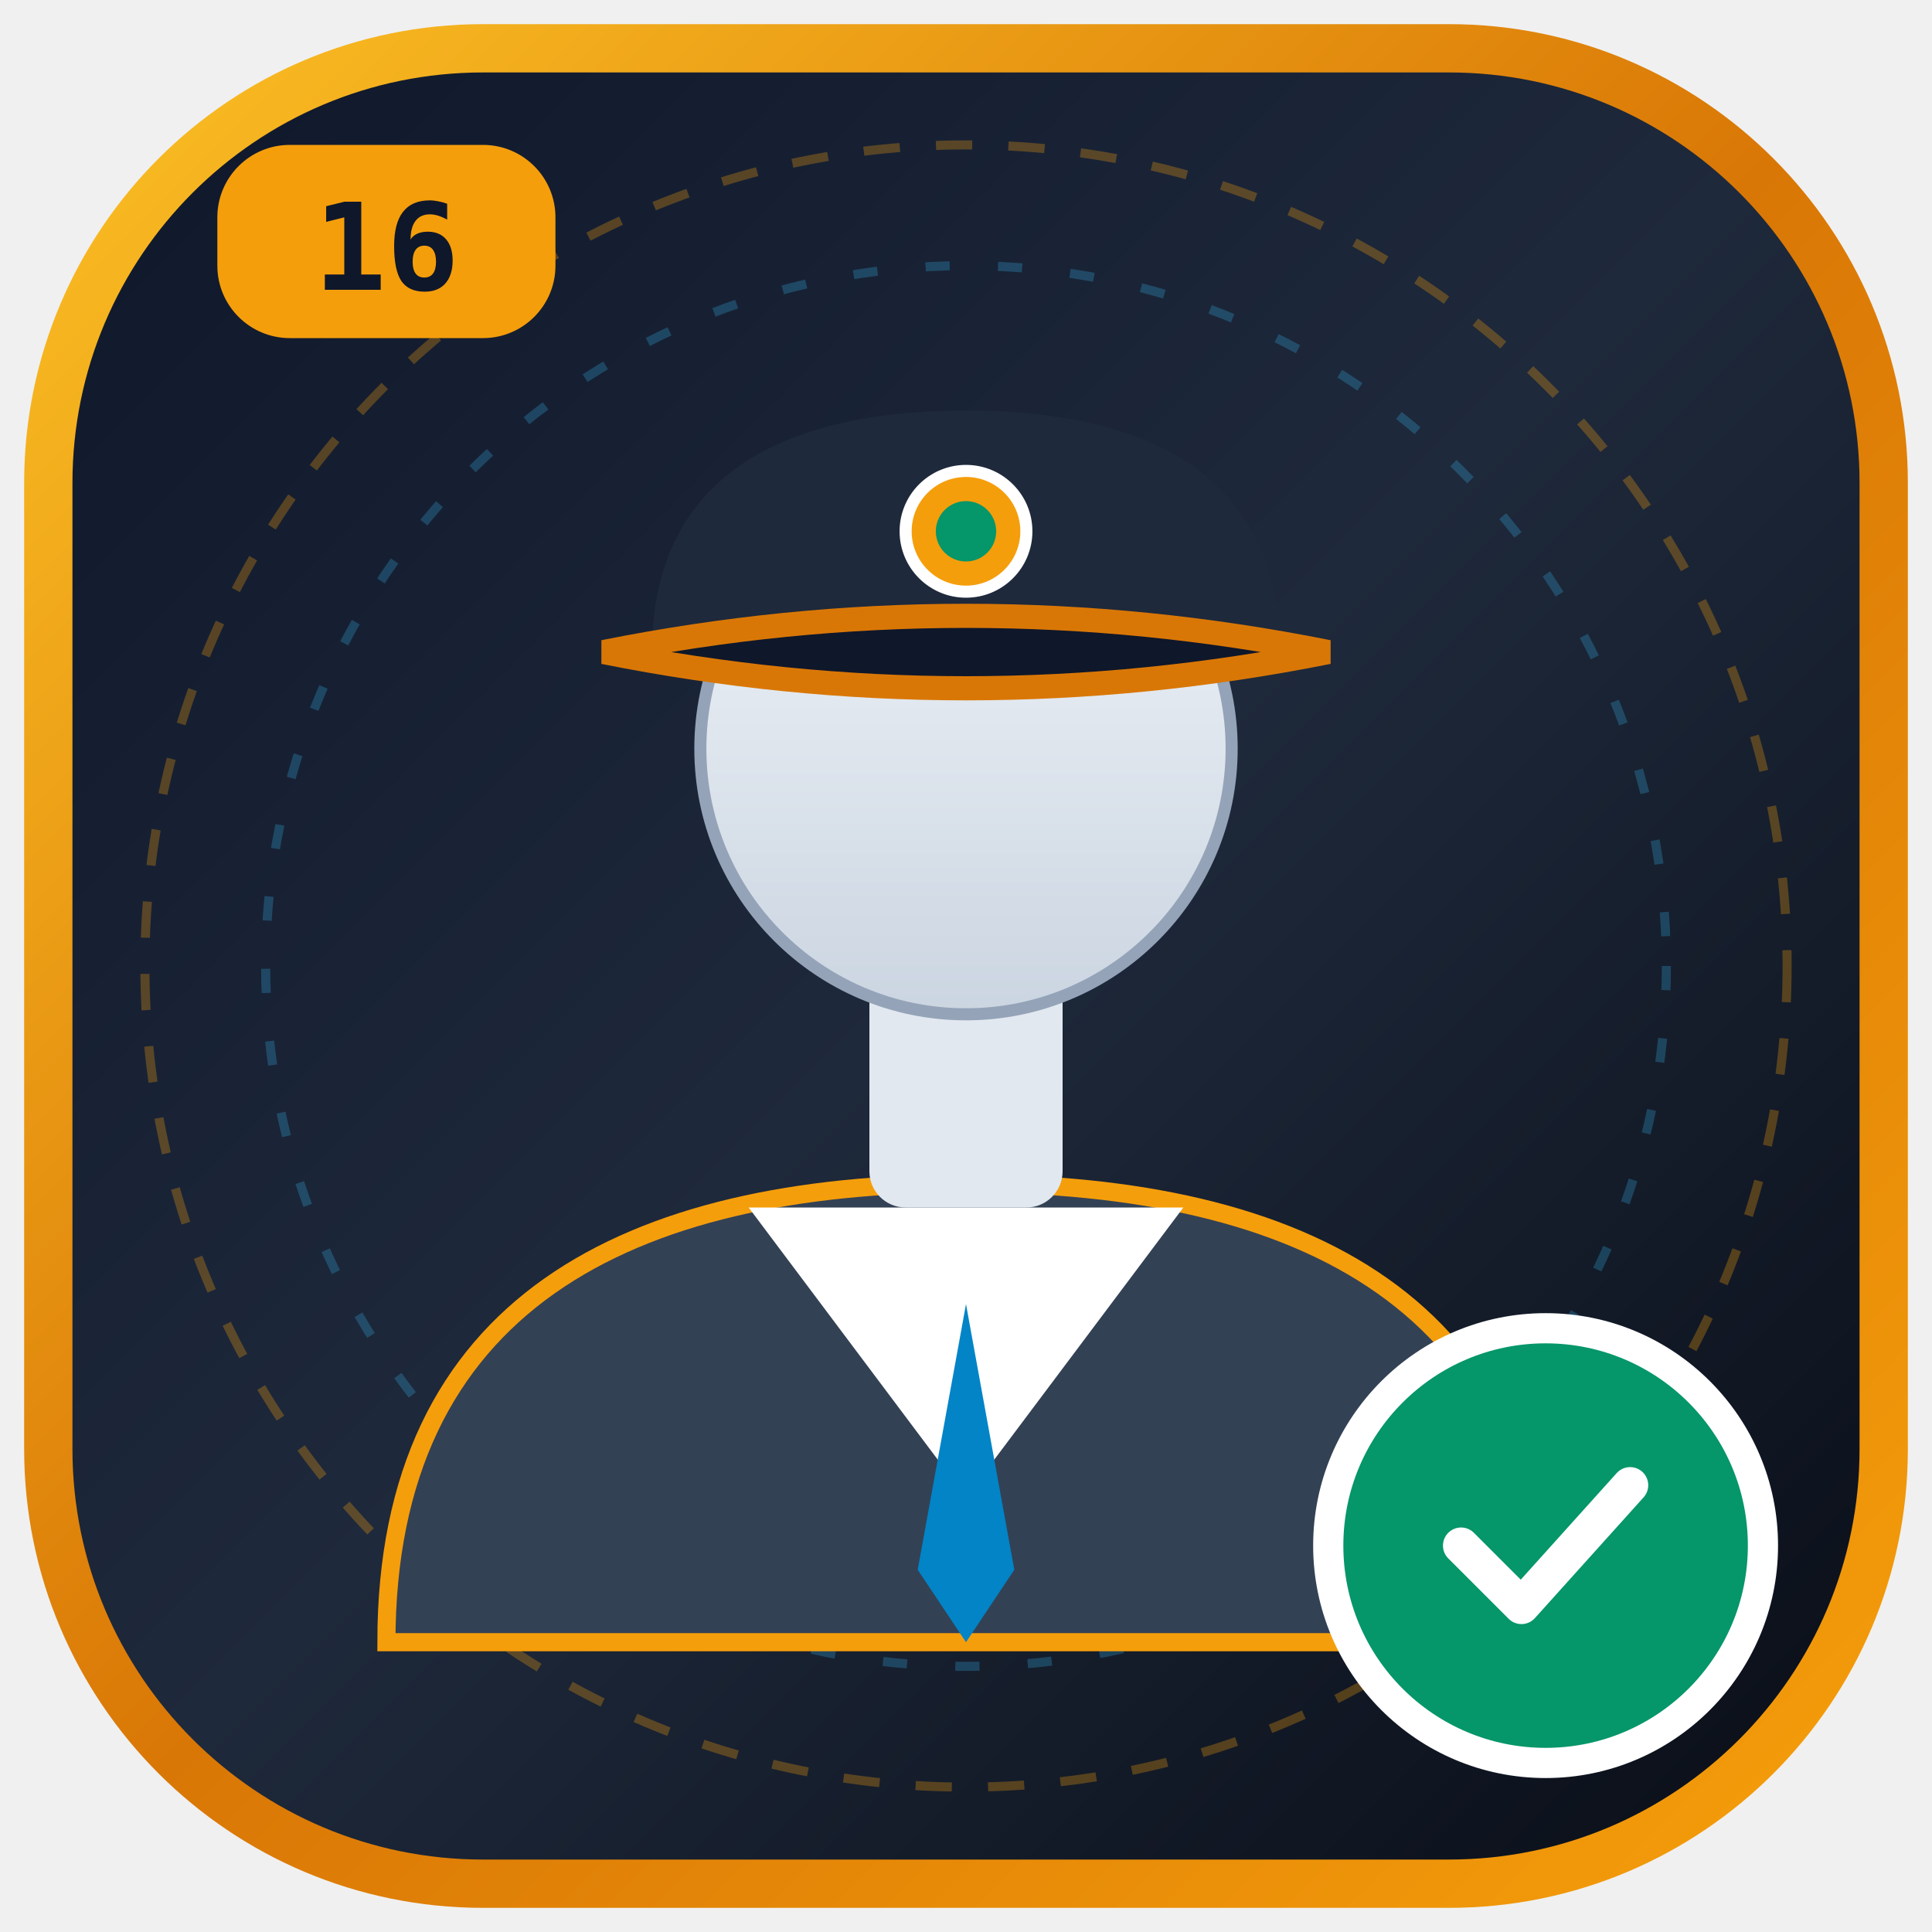
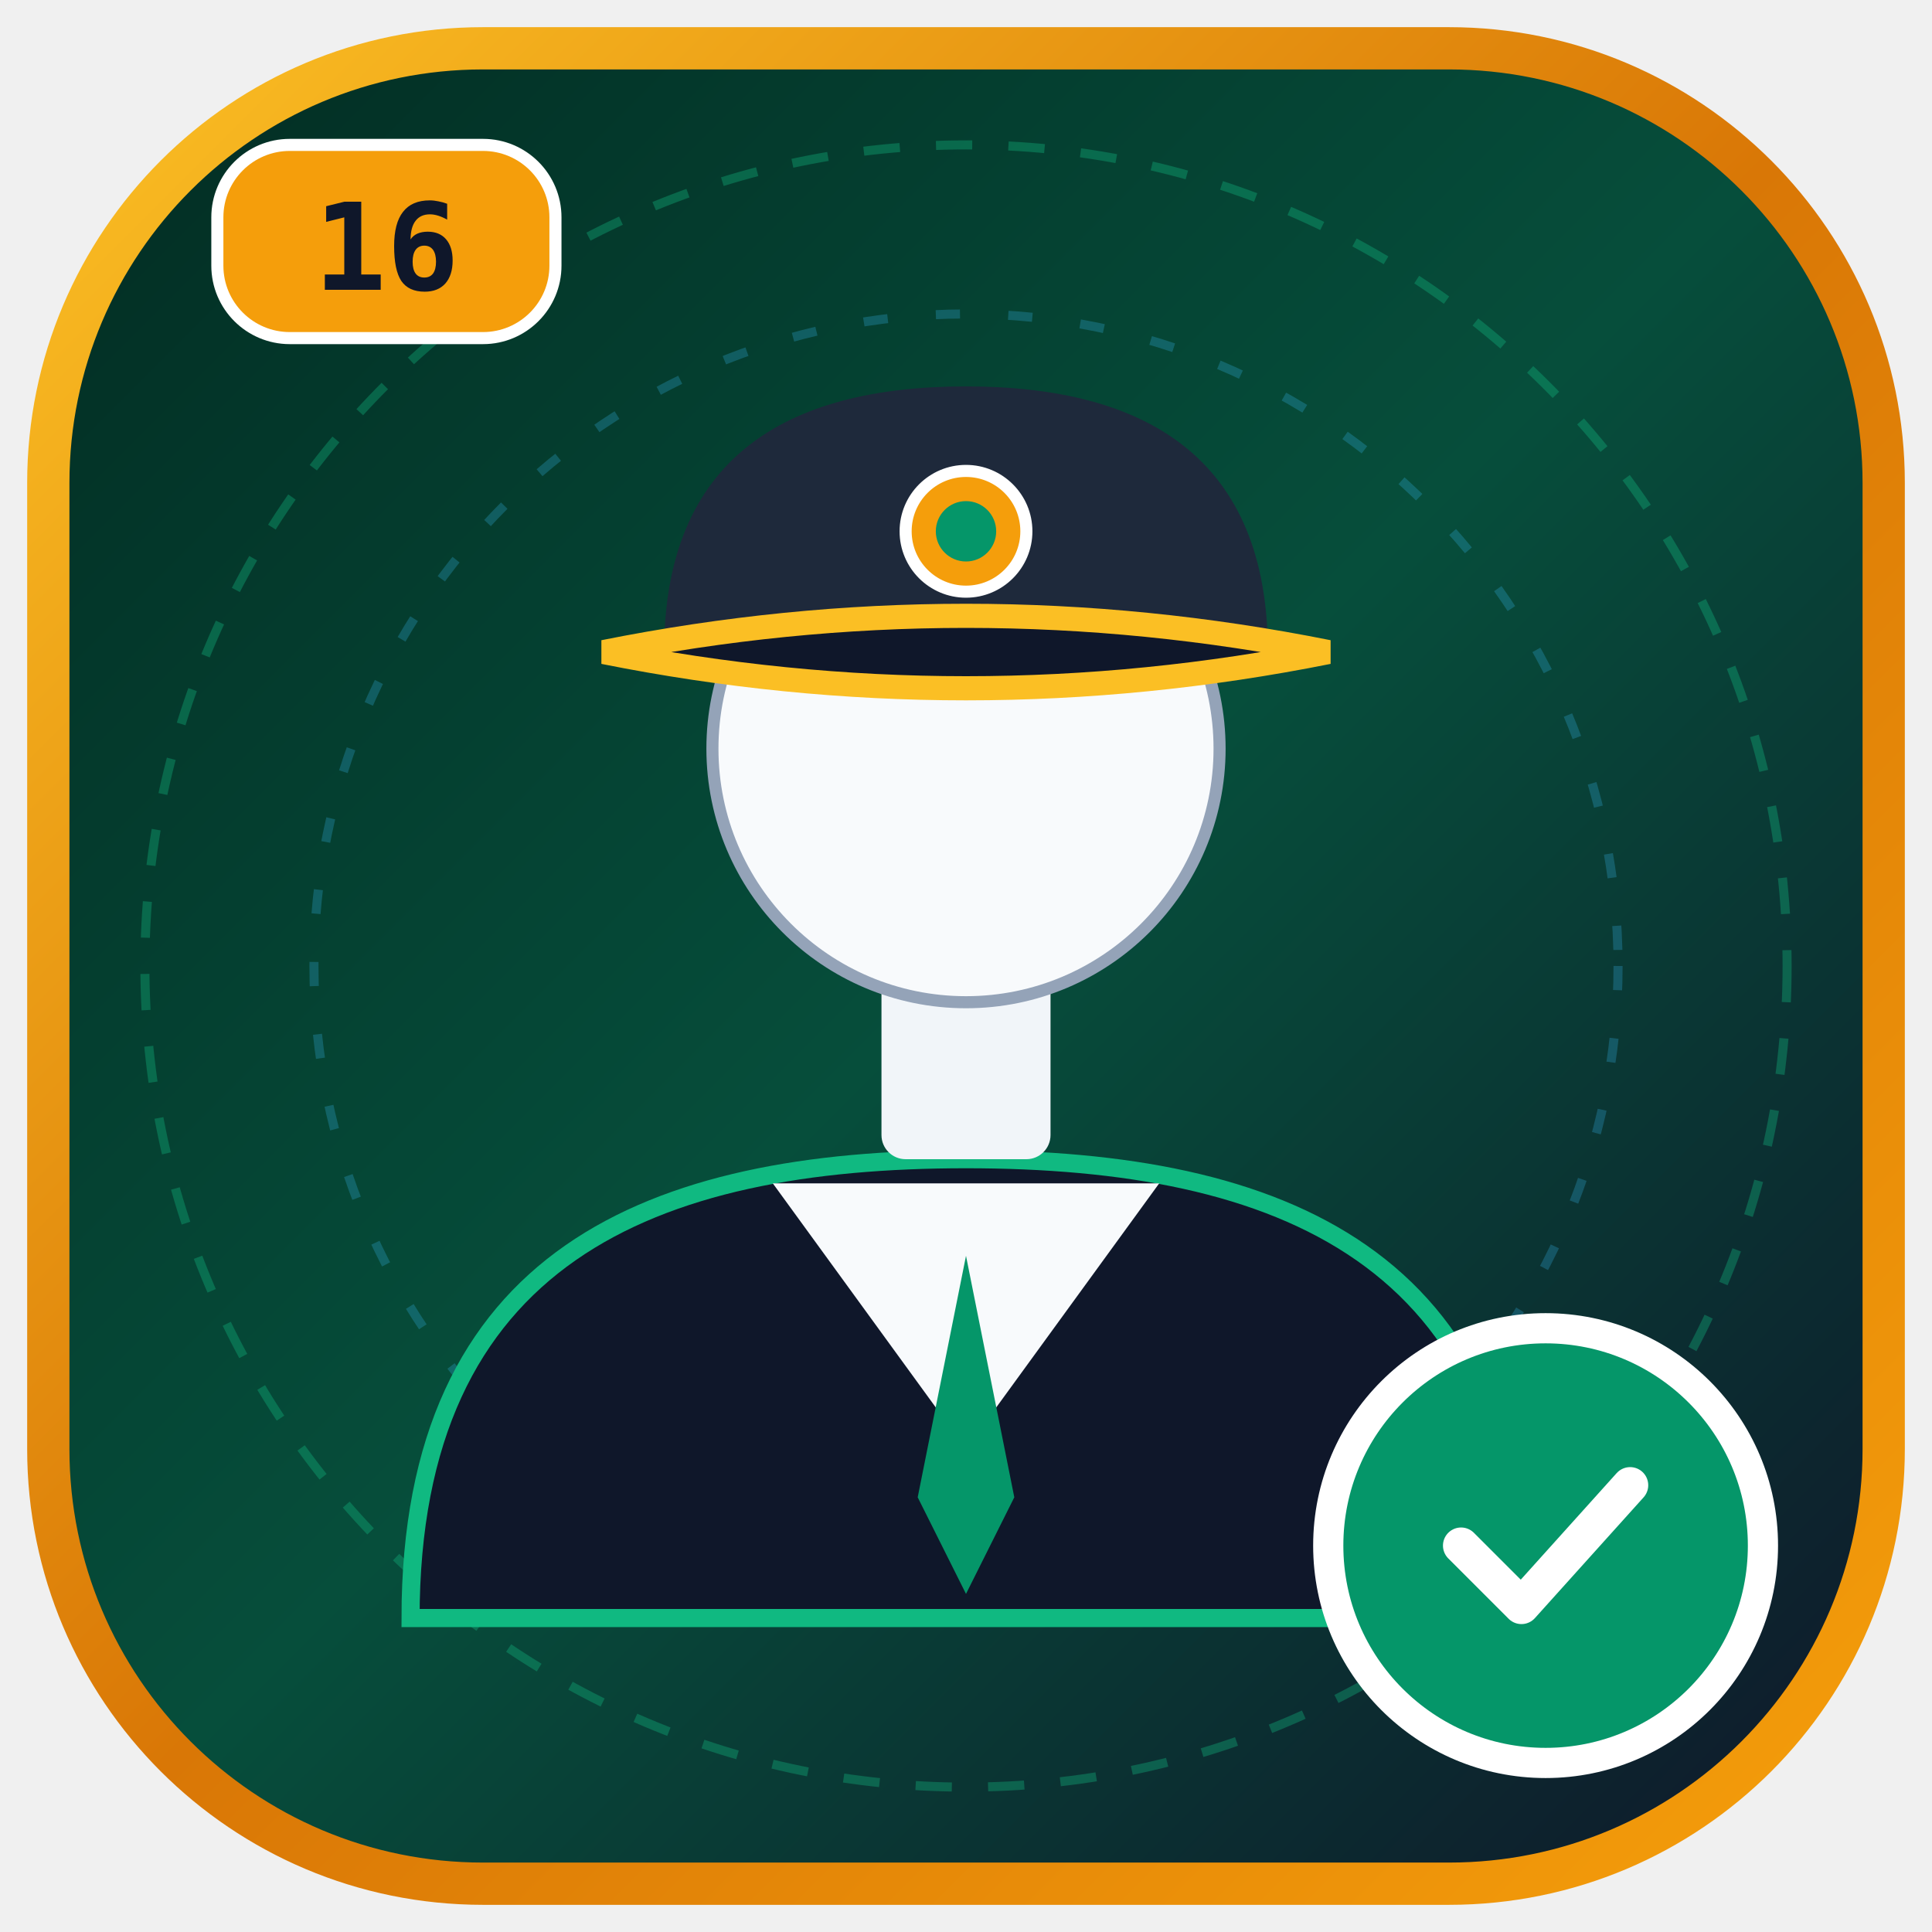
<svg xmlns="http://www.w3.org/2000/svg" viewBox="0 0 160 160" width="160" height="160">
  <defs>
    <linearGradient id="shieldBg" x1="0%" y1="0%" x2="100%" y2="100%">
-       <stop offset="0%" stop-color="#0f172a" />
-       <stop offset="50%" stop-color="#1e293b" />
-       <stop offset="100%" stop-color="#090d16" />
+       <stop offset="0%" stop-color="#022c22" />
+       <stop offset="50%" stop-color="#064e3b" />
+       <stop offset="100%" stop-color="#0f172a" />
    </linearGradient>
    <linearGradient id="goldBorder" x1="0%" y1="0%" x2="100%" y2="100%">
      <stop offset="0%" stop-color="#fbbf24" />
      <stop offset="50%" stop-color="#d97706" />
      <stop offset="100%" stop-color="#f59e0b" />
    </linearGradient>
-     <linearGradient id="avatarSkin" x1="0%" y1="0%" x2="0%" y2="100%">
-       <stop offset="0%" stop-color="#f1f5f9" />
-       <stop offset="100%" stop-color="#cbd5e1" />
+     <linearGradient id="sapphireGlow" x1="0%" y1="0%" x2="100%" y2="100%">
+       <stop offset="0%" stop-color="#3b82f6" />
+       <stop offset="100%" stop-color="#1d4ed8" />
    </linearGradient>
  </defs>
-   <rect x="4" y="4" width="152" height="152" rx="36" fill="url(#shieldBg)" stroke="url(#goldBorder)" stroke-width="4" />
-   <circle cx="80" cy="80" r="68" fill="none" stroke="#f59e0b" stroke-width="0.75" stroke-dasharray="3,3" opacity="0.3" />
-   <circle cx="80" cy="80" r="58" fill="none" stroke="#38bdf8" stroke-width="0.75" stroke-dasharray="2,4" opacity="0.25" />
-   <path d="M32 136 C32 108 52 98 80 98 C108 98 128 108 128 136 Z" fill="#334155" stroke="#f59e0b" stroke-width="1.5" />
-   <path d="M62 100 L80 124 L98 100" fill="#ffffff" />
-   <polygon points="80,108 84,130 80,136 76,130" fill="#0284c7" />
-   <rect x="72" y="80" width="16" height="20" rx="3" fill="#e2e8f0" />
-   <circle cx="80" cy="62" r="22" fill="url(#avatarSkin)" stroke="#94a3b8" stroke-width="1" />
-   <path d="M54 54 C54 40 64 34 80 34 C96 34 106 40 106 54 Z" fill="#1e293b" />
-   <path d="M50 54 Q80 48 110 54 Q80 60 50 54 Z" fill="#0f172a" stroke="#d97706" stroke-width="2" />
+   <rect x="4" y="4" width="152" height="152" rx="36" fill="url(#shieldBg)" stroke="url(#goldBorder)" stroke-width="3.5" />
+   <circle cx="80" cy="80" r="68" fill="none" stroke="#10b981" stroke-width="0.75" stroke-dasharray="3,3" opacity="0.35" />
+   <circle cx="80" cy="80" r="54" fill="none" stroke="#38bdf8" stroke-width="0.75" stroke-dasharray="2,4" opacity="0.25" />
+   <path d="M34 134 C34 104 54 96 80 96 C106 96 126 104 126 134 Z" fill="#0f172a" stroke="#10b981" stroke-width="1.5" />
+   <path d="M64 98 L80 120 L96 98" fill="#f8fafc" />
+   <polygon points="80,104 84,124 80,132 76,124" fill="#059669" />
+   <rect x="73" y="78" width="14" height="18" rx="2" fill="#f1f5f9" />
+   <circle cx="80" cy="62" r="21" fill="#f8fafc" stroke="#94a3b8" stroke-width="1" />
+   <path d="M55 54 C55 38 65 32 80 32 C95 32 105 38 105 54 Z" fill="#1e293b" />
+   <path d="M50 54 Q80 48 110 54 Q80 60 50 54 Z" fill="#0f172a" stroke="#fbbf24" stroke-width="2" />
  <circle cx="80" cy="44" r="5" fill="#f59e0b" stroke="#ffffff" stroke-width="1" />
  <circle cx="80" cy="44" r="2.5" fill="#059669" />
  <g transform="translate(112, 112)">
    <circle cx="16" cy="16" r="18" fill="#059669" stroke="#ffffff" stroke-width="2.5" />
    <path d="M9 16 L14 21 L23 11" fill="none" stroke="#ffffff" stroke-width="3" stroke-linecap="round" stroke-linejoin="round" />
  </g>
  <g transform="translate(18, 12)">
-     <rect width="28" height="16" rx="6" fill="#f59e0b" />
+     <rect width="28" height="16" rx="6" fill="#f59e0b" stroke="#ffffff" stroke-width="1" />
    <text x="14" y="12" font-family="monospace" font-size="10" font-weight="900" fill="#0f172a" text-anchor="middle">16</text>
  </g>
</svg>
